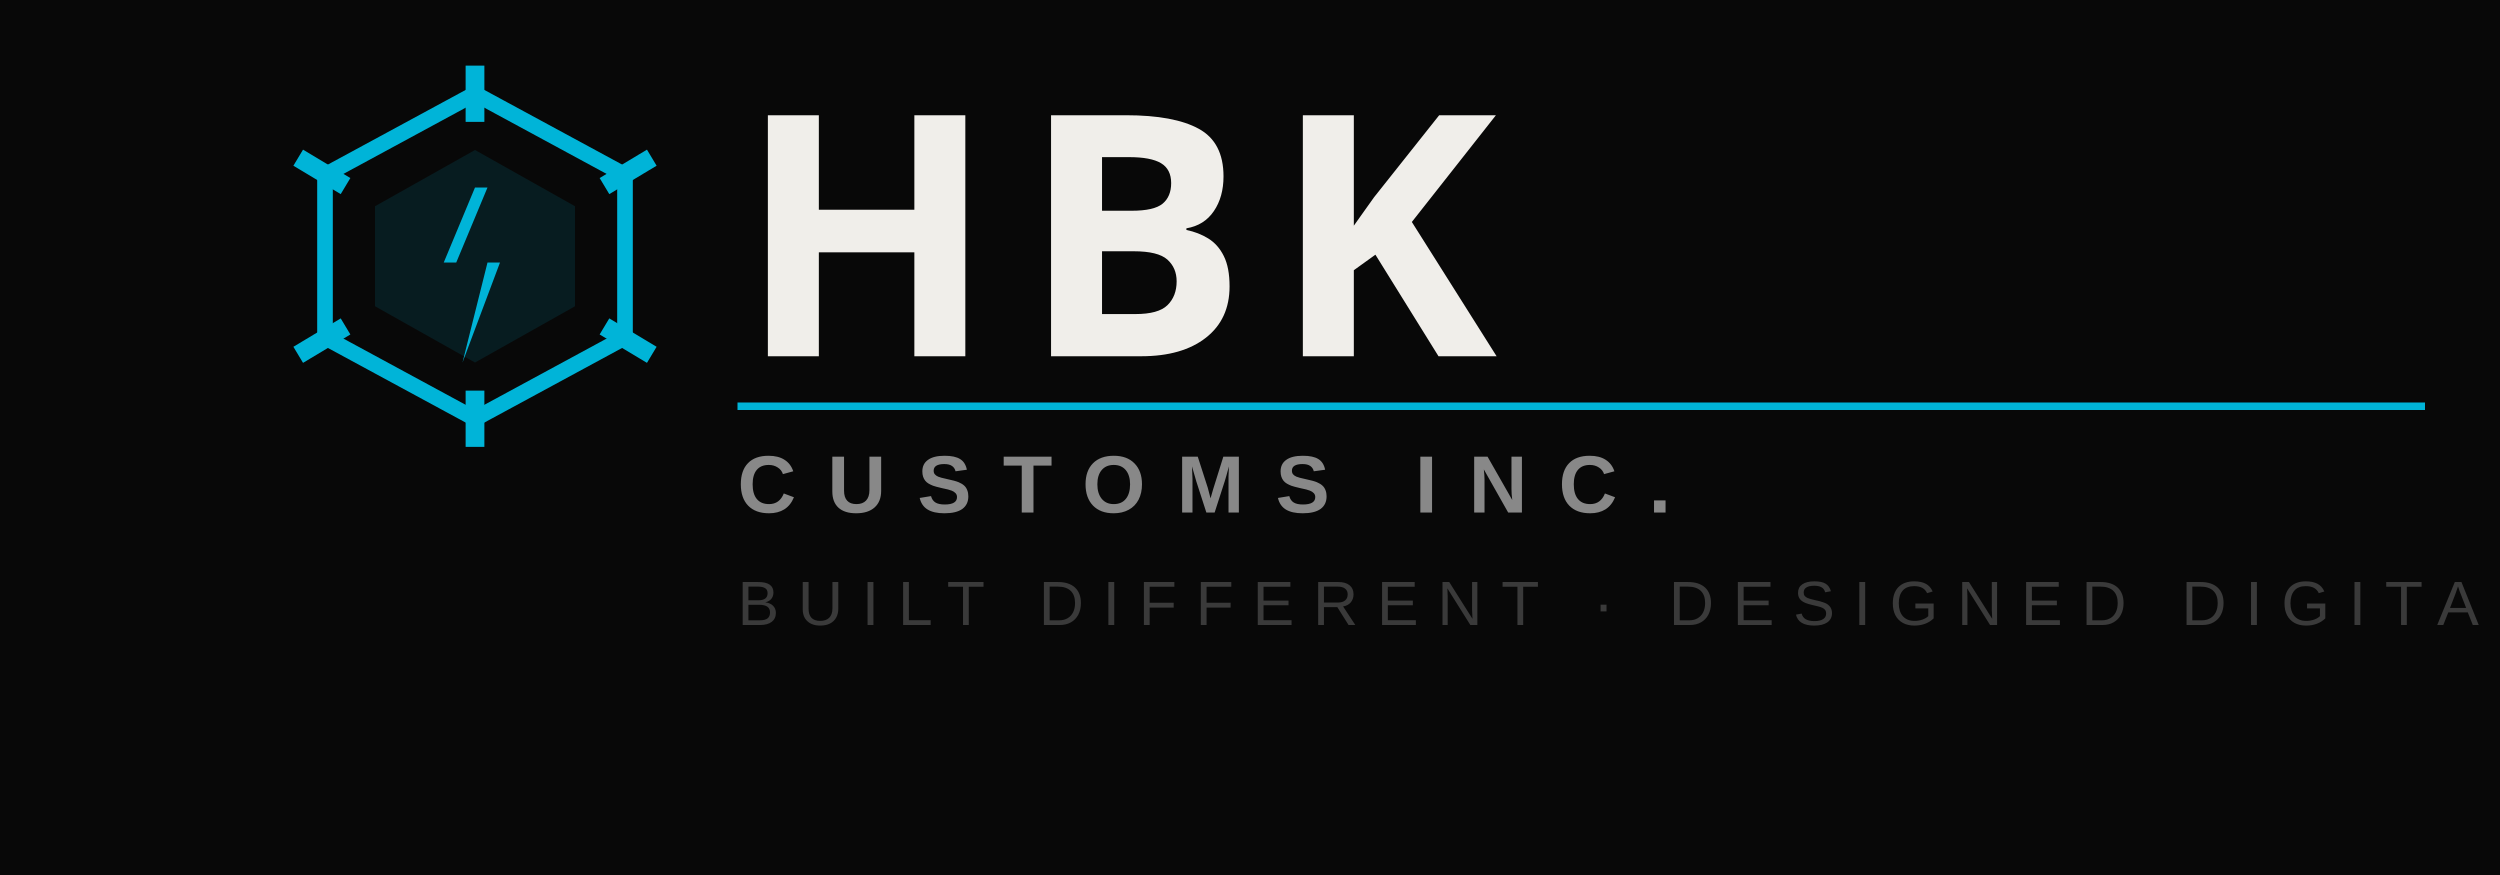
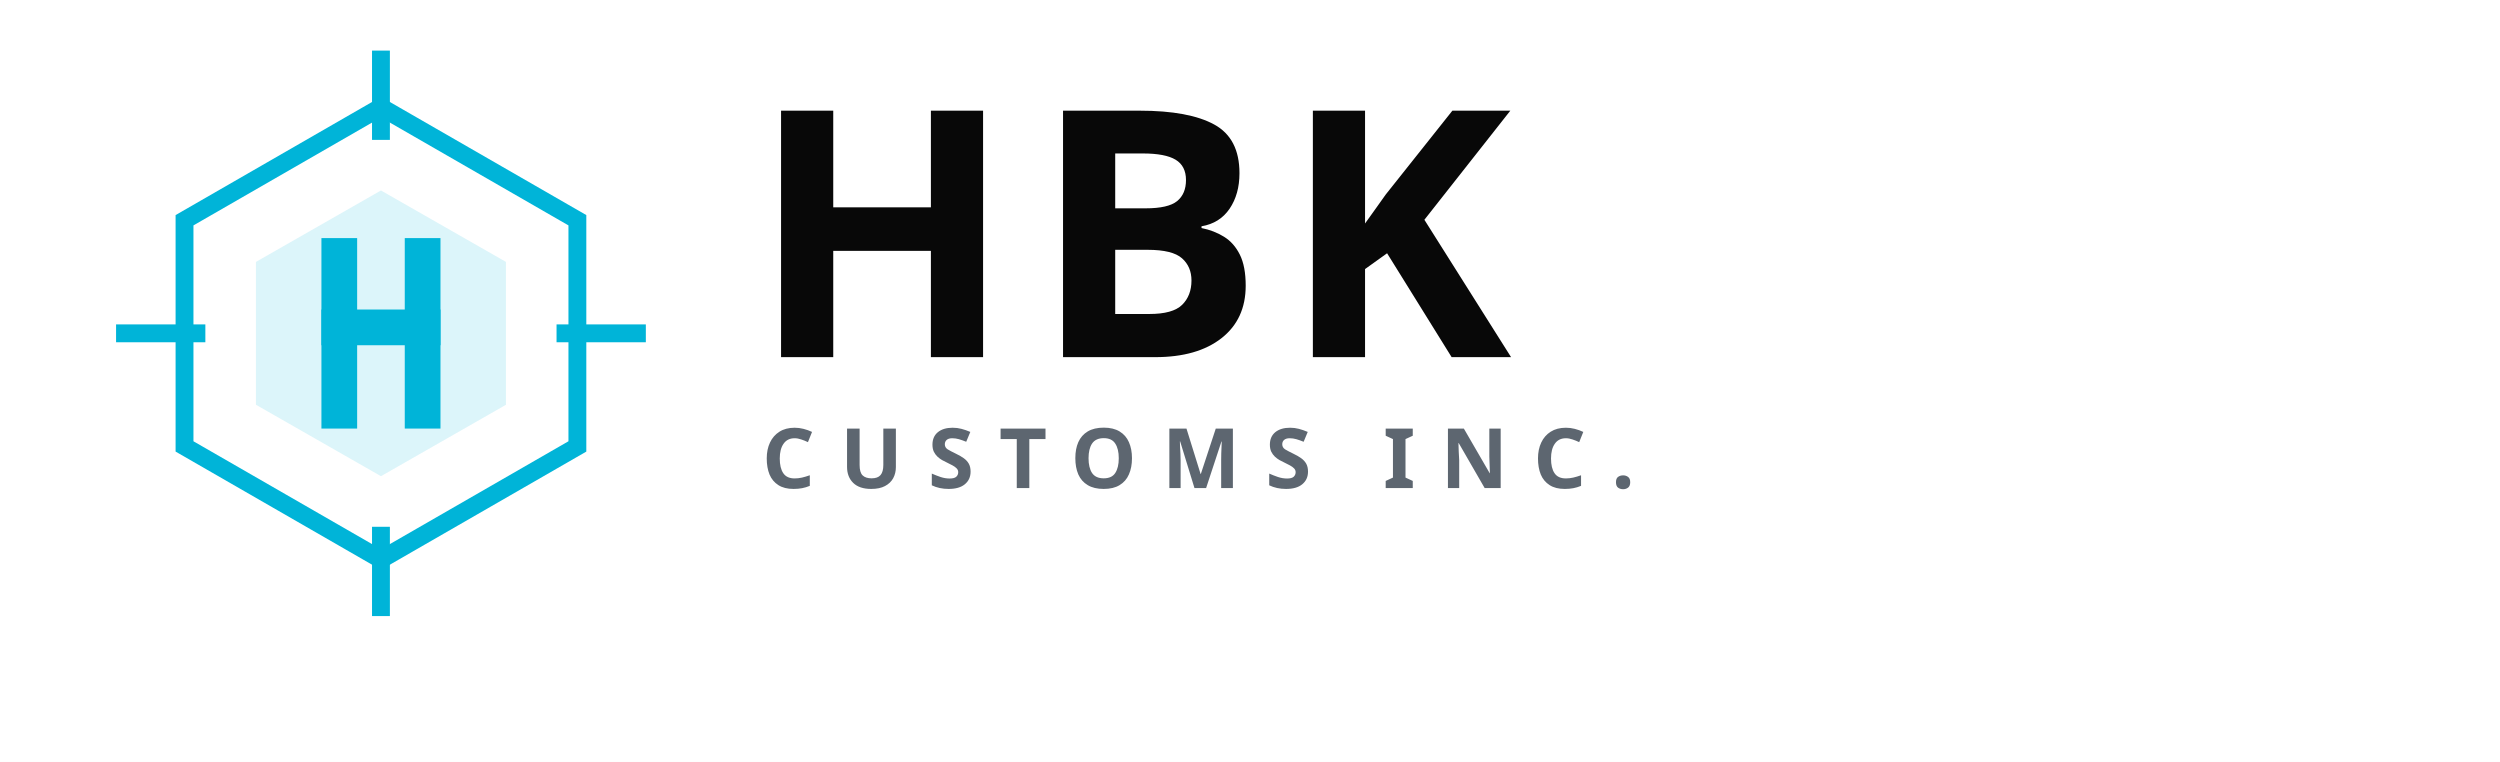
- <svg xmlns="http://www.w3.org/2000/svg" width="400" height="140" viewBox="0 0 400 140">
-   <rect width="400" height="140" fill="#080808" />
-   <polygon points="52,28 76,15 100,28 100,54 76,67 52,54" fill="none" stroke="#00b4d8" stroke-width="2.5" />
-   <polygon points="60,33 76,24 92,33 92,49 76,58 60,49" fill="#00b4d8" opacity="0.12" />
-   <line x1="76" y1="12" x2="76" y2="18" stroke="#00b4d8" stroke-width="3" stroke-linecap="square" />
-   <line x1="76" y1="64" x2="76" y2="70" stroke="#00b4d8" stroke-width="3" stroke-linecap="square" />
-   <line x1="49" y1="26" x2="54" y2="29" stroke="#00b4d8" stroke-width="3" stroke-linecap="square" />
-   <line x1="98" y1="53" x2="103" y2="56" stroke="#00b4d8" stroke-width="3" stroke-linecap="square" />
-   <line x1="49" y1="56" x2="54" y2="53" stroke="#00b4d8" stroke-width="3" stroke-linecap="square" />
-   <line x1="98" y1="29" x2="103" y2="26" stroke="#00b4d8" stroke-width="3" stroke-linecap="square" />
-   <polygon points="72,30 78,30 73,42 80,42 74,58 78,42 71,42 76,30" fill="#00b4d8" />
-   <text x="118" y="57" font-family="'Arial Black', 'Impact', sans-serif" font-size="54" font-weight="900" fill="#f0eeea" letter-spacing="4" style="font-stretch: condensed;">HBK</text>
-   <line x1="118" y1="65" x2="388" y2="65" stroke="#00b4d8" stroke-width="1.2" />
-   <text x="118" y="82" font-family="'Arial Narrow', 'Arial', sans-serif" font-size="13" font-weight="700" fill="#888888" letter-spacing="5">CUSTOMS  INC.</text>
-   <text x="118" y="100" font-family="'Arial Narrow', 'Arial', sans-serif" font-size="10" fill="#3a3a3a" letter-spacing="3">BUILT DIFFERENT · DESIGNED DIGITAL</text>
+ <svg xmlns="http://www.w3.org/2000/svg" width="420" height="128" viewBox="0 0 420 128" role="img" aria-labelledby="title">
+   <rect width="420" height="128" fill="#ffffff" />
+   <g transform="translate(18 18)">
+     <polygon points="46,0 79,19 79,57 46,76 13,57 13,19" fill="none" stroke="#00b4d8" stroke-width="3" />
+     <polygon points="46,14 67,26 67,50 46,62 25,50 25,26" fill="#00b4d8" opacity="0.14" />
+     <rect x="36" y="22" width="6" height="32" fill="#00b4d8" />
+     <rect x="50" y="22" width="6" height="32" fill="#00b4d8" />
+     <rect x="36" y="34" width="20" height="6" fill="#00b4d8" />
+     <line x1="46" y1="-8" x2="46" y2="4" stroke="#00b4d8" stroke-width="3" stroke-linecap="square" />
+     <line x1="46" y1="72" x2="46" y2="84" stroke="#00b4d8" stroke-width="3" stroke-linecap="square" />
+     <line x1="3" y1="38" x2="15" y2="38" stroke="#00b4d8" stroke-width="3" stroke-linecap="square" />
+     <line x1="77" y1="38" x2="89" y2="38" stroke="#00b4d8" stroke-width="3" stroke-linecap="square" />
+   </g>
+   <text x="126" y="60" font-family="'Arial Black', 'Segoe UI', sans-serif" font-size="58" font-weight="900" letter-spacing="3" fill="#080808">HBK</text>
+   <text x="128" y="82" font-family="'Arial Narrow', 'Segoe UI', sans-serif" font-size="14" font-weight="700" letter-spacing="4.2" fill="#5d6670">CUSTOMS INC.</text>
</svg>
